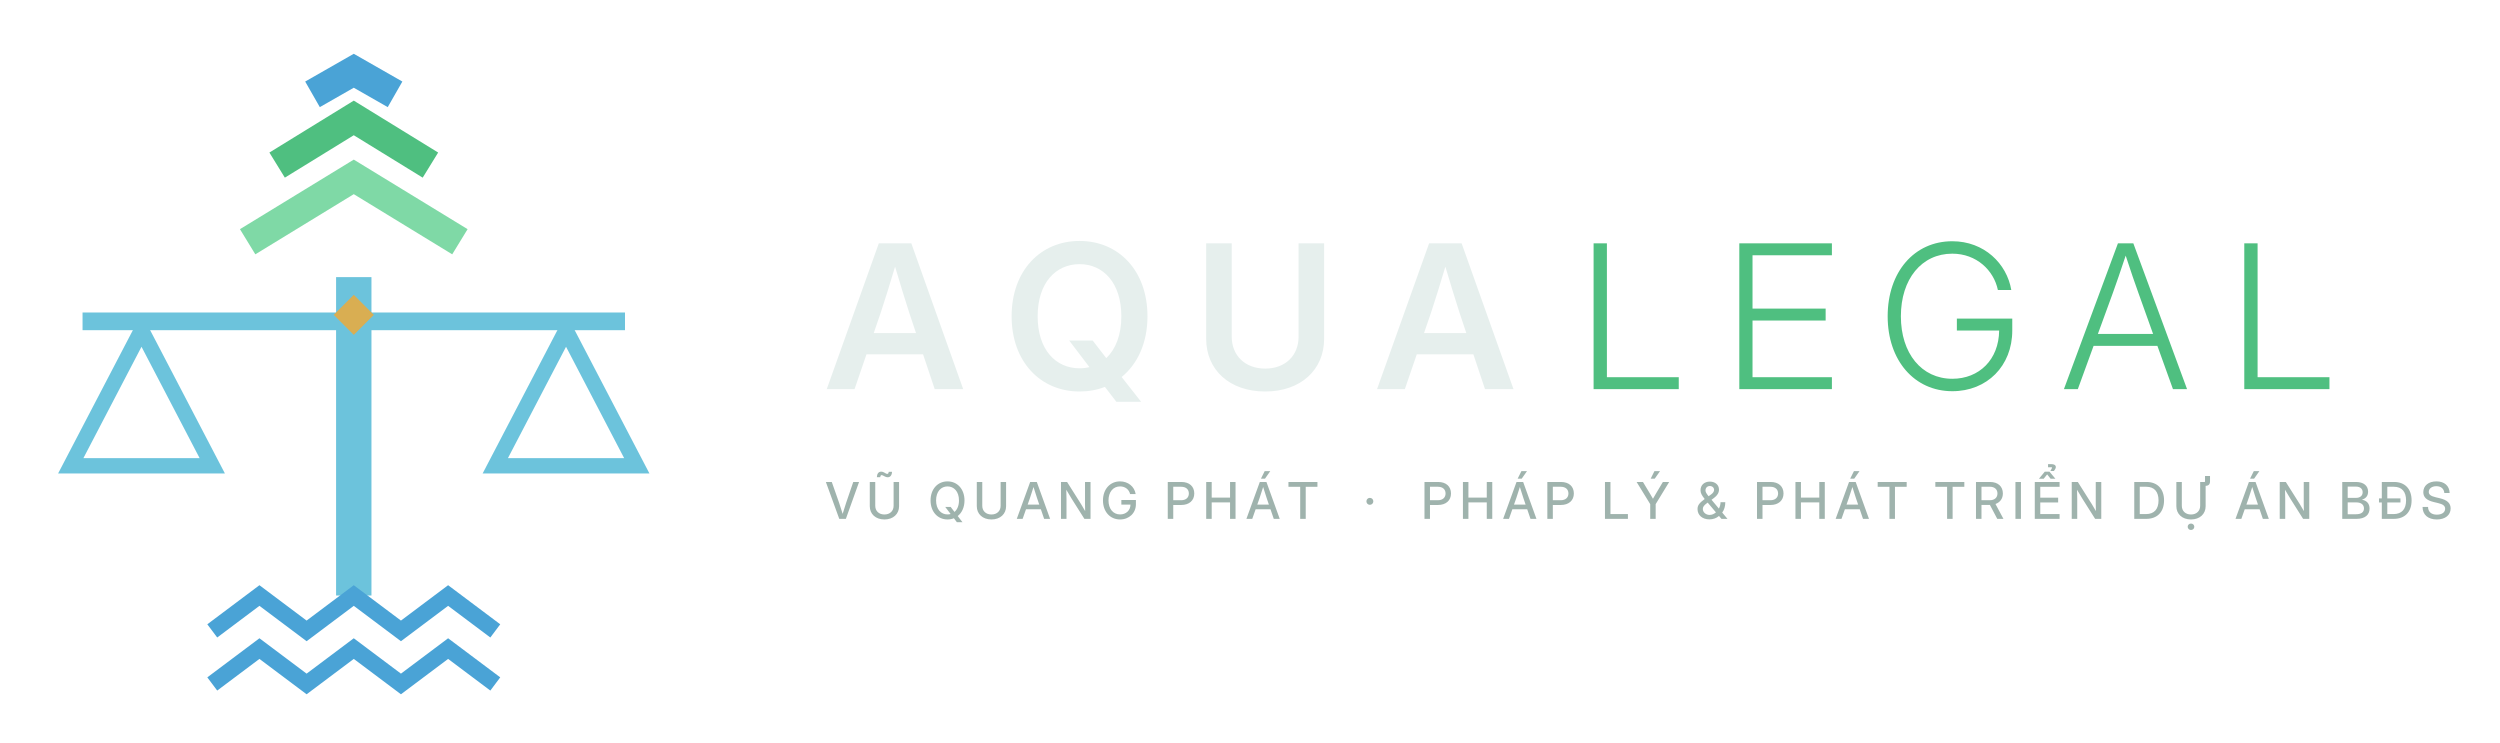
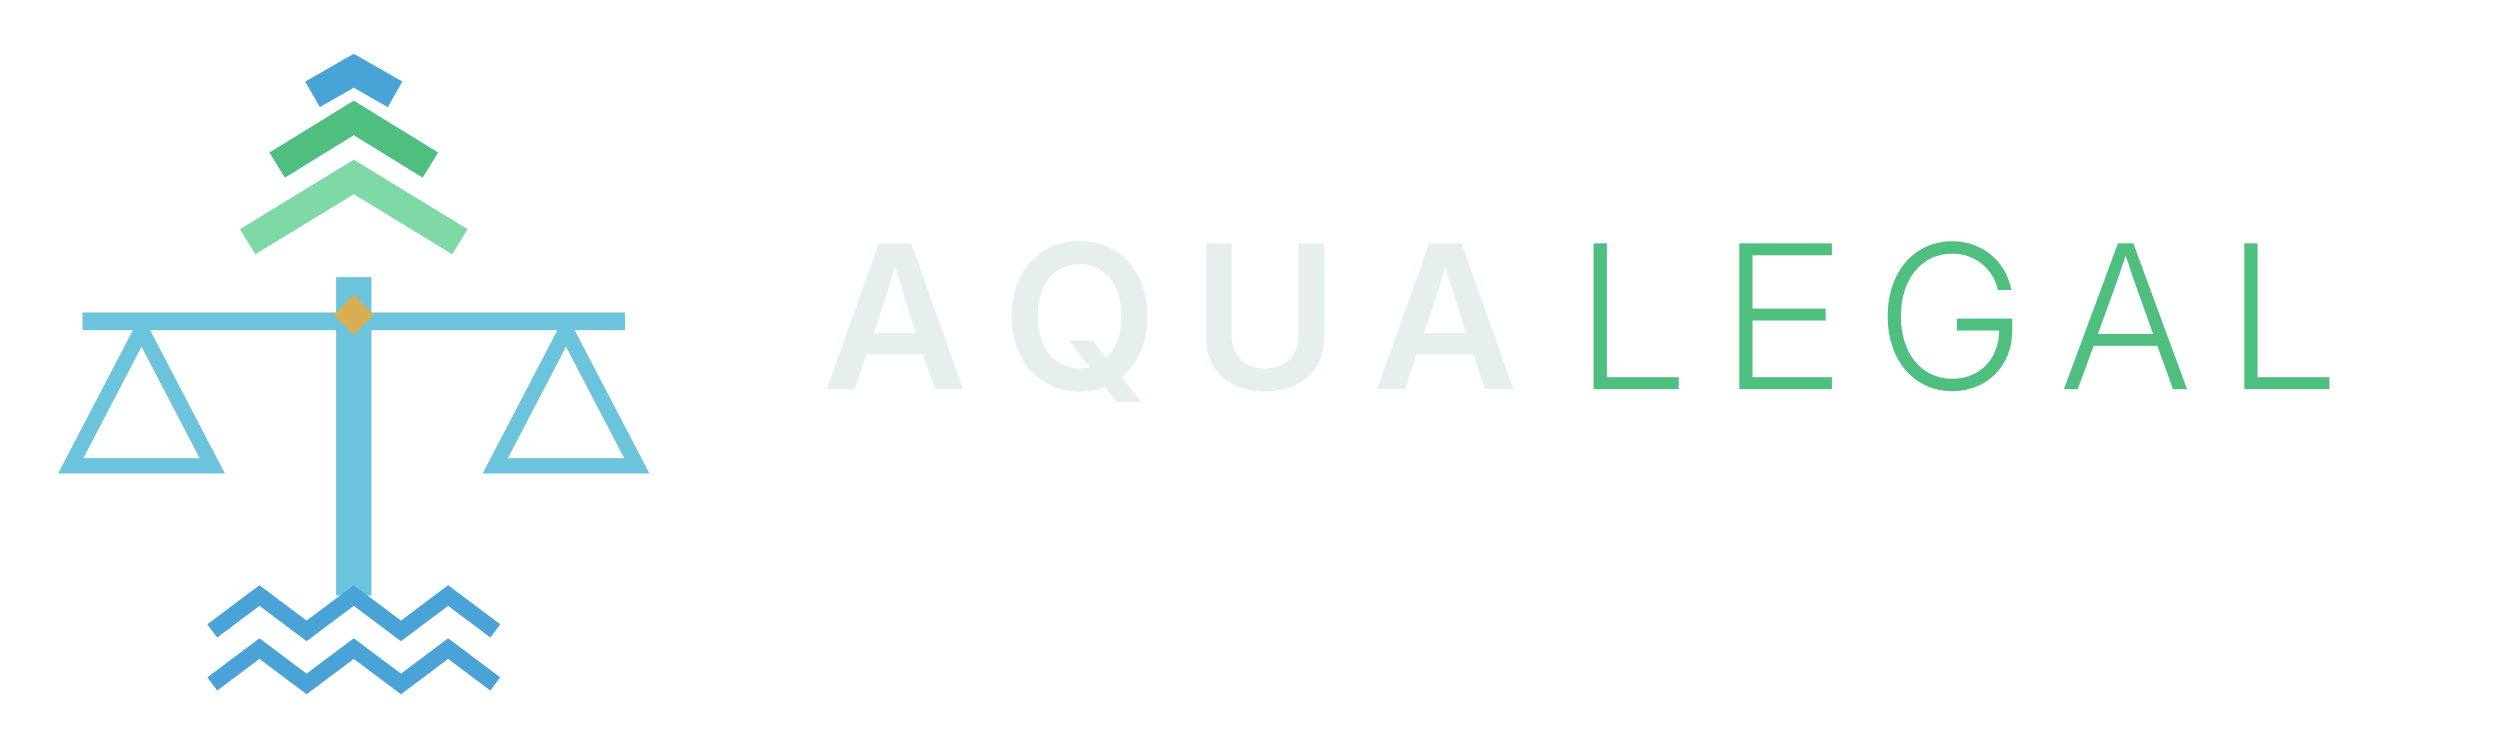
<svg xmlns="http://www.w3.org/2000/svg" viewBox="0 0 424 126" width="424" height="126">
  <g transform="translate(0 3)">
    <path d="M42 38 L60 27 L78 38" fill="none" stroke="#7fd9a6" stroke-width="5" stroke-linejoin="miter" />
    <path d="M47 25 L60 17 L73 25" fill="none" stroke="#4fbf80" stroke-width="5" stroke-linejoin="miter" />
    <path d="M53 13 L60 9 L67 13" fill="none" stroke="#4aa3d6" stroke-width="5" stroke-linejoin="miter" />
    <rect x="57" y="44" width="6" height="54" fill="#6cc3dc" />
    <rect x="14" y="50" width="92" height="3" fill="#6cc3dc" />
    <path d="M24 53L12 76H36Z" fill="none" stroke="#6cc3dc" stroke-width="2.6" stroke-linejoin="miter" />
    <path d="M96 53L84 76H108Z" fill="none" stroke="#6cc3dc" stroke-width="2.6" stroke-linejoin="miter" />
    <path d="M36 104l8-6 8 6 8-6 8 6 8-6 8 6" fill="none" stroke="#4aa3d6" stroke-width="2.8" stroke-linejoin="miter" />
    <path d="M36 113l8-6 8 6 8-6 8 6 8-6 8 6" fill="none" stroke="#4aa3d6" stroke-width="2.8" stroke-linejoin="miter" />
    <path d="M60 47l3.4 3.4L60 53.8l-3.4-3.4z" fill="#d9ae52" />
  </g>
  <g transform="translate(140 66)">
    <path d="M0.216 0.0H4.931L6.956 -5.91H16.552L18.527 0.0H23.358L14.56 -24.736H9.048ZM8.185 -9.513 9.38 -12.999C10.127 -15.273 10.874 -17.647 11.804 -20.769C12.733 -17.647 13.464 -15.273 14.194 -12.999L15.356 -9.513Z M43.091 0.398C44.635 0.398 46.079 0.133 47.391 -0.382L49.333 2.142H53.533L50.23 -2.059C52.936 -4.267 54.612 -7.853 54.612 -12.352C54.612 -20.104 49.715 -25.135 43.091 -25.135C36.467 -25.135 31.57 -20.104 31.57 -12.352C31.57 -4.648 36.467 0.398 43.091 0.398ZM41.331 -8.251 44.768 -3.735C44.237 -3.603 43.672 -3.536 43.091 -3.536C39.04 -3.536 35.986 -6.707 35.986 -12.352C35.986 -18.013 39.04 -21.2 43.091 -21.2C47.125 -21.2 50.18 -18.013 50.18 -12.352C50.18 -9.164 49.2 -6.757 47.623 -5.263L45.316 -8.251Z M74.578 0.398C80.621 0.398 84.572 -3.287 84.572 -8.55V-24.736H80.239V-8.898C80.239 -5.744 78.047 -3.486 74.578 -3.486C71.108 -3.486 68.9 -5.761 68.9 -8.898V-24.736H64.567V-8.55C64.567 -3.271 68.518 0.398 74.578 0.398Z M93.546 0.0H98.261L100.287 -5.91H109.882L111.858 0.0H116.689L107.89 -24.736H102.379ZM101.515 -9.513 102.711 -12.999C103.458 -15.273 104.205 -17.647 105.134 -20.769C106.064 -17.647 106.795 -15.273 107.525 -12.999L108.687 -9.513Z" fill="#e6efed" />
    <path transform="translate(127.7 0)" d="M2.573 0.0H17.017V-2.025H4.831V-24.736H2.573Z M27.286 0.0H42.991V-2.025H29.528V-11.638H41.929V-13.663H29.528V-22.711H42.991V-24.736H27.286Z M63.421 0.349C69.282 0.349 73.581 -3.918 73.581 -9.944V-11.97H64.185V-9.944H71.357C71.307 -4.997 67.954 -1.76 63.421 -1.76C58.192 -1.76 54.689 -6.076 54.689 -12.352C54.689 -18.677 58.208 -22.977 63.405 -22.977C67.522 -22.977 70.444 -20.154 71.141 -16.817H73.415C72.652 -21.3 68.817 -25.085 63.405 -25.085C56.963 -25.085 52.448 -19.889 52.448 -12.352C52.448 -4.881 56.963 0.349 63.421 0.349Z M82.34 0.0H84.698L87.371 -7.338H98.195L100.835 0.0H103.225L94.111 -24.736H91.504ZM88.101 -9.363 90.641 -16.319C91.255 -18.029 91.903 -19.889 92.816 -22.645C93.713 -19.889 94.36 -18.029 94.974 -16.319L97.464 -9.363Z M112.93 0.0H127.374V-2.025H115.188V-24.736H112.93Z" fill="#4fbf80" />
  </g>
-   <g transform="translate(140 88)">
-     <path d="M2.339 0.0H3.46L5.698 -6.257H4.712L3.506 -2.729C3.355 -2.276 3.166 -1.671 2.914 -0.848C2.654 -1.671 2.461 -2.276 2.31 -2.729L1.071 -6.257H0.067Z M9.997 0.101C11.5 0.101 12.483 -0.836 12.483 -2.142V-6.257H11.555V-2.217C11.555 -1.361 10.963 -0.743 9.997 -0.743C9.036 -0.743 8.443 -1.361 8.443 -2.217V-6.257H7.515V-2.142C7.515 -0.836 8.494 0.101 9.997 0.101ZM10.56 -7.055C10.997 -7.055 11.27 -7.412 11.286 -7.987H10.728C10.703 -7.743 10.635 -7.63 10.48 -7.63C10.199 -7.63 9.913 -8.008 9.451 -8.008C8.985 -8.008 8.733 -7.63 8.716 -7.067H9.292C9.3 -7.252 9.371 -7.424 9.527 -7.424C9.754 -7.424 10.115 -7.055 10.56 -7.055Z  M20.699 0.101C21.089 0.101 21.45 0.029 21.782 -0.105L22.286 0.567H23.235L22.429 -0.479C23.143 -1.041 23.579 -1.974 23.579 -3.124C23.579 -5.047 22.366 -6.358 20.699 -6.358C19.032 -6.358 17.822 -5.047 17.822 -3.124C17.822 -1.214 19.032 0.101 20.699 0.101ZM20.316 -2.02 21.228 -0.823C21.06 -0.773 20.883 -0.752 20.699 -0.752C19.619 -0.752 18.759 -1.6 18.759 -3.124C18.759 -4.657 19.619 -5.505 20.699 -5.505C21.778 -5.505 22.643 -4.657 22.643 -3.124C22.643 -2.234 22.345 -1.571 21.883 -1.176L21.236 -2.02Z M28.147 0.101C29.65 0.101 30.633 -0.836 30.633 -2.142V-6.257H29.705V-2.217C29.705 -1.361 29.113 -0.743 28.147 -0.743C27.185 -0.743 26.593 -1.361 26.593 -2.217V-6.257H25.665V-2.142C25.665 -0.836 26.644 0.101 28.147 0.101Z M32.446 0.0H33.437L34.008 -1.625H36.532L37.086 0.0H38.098L35.843 -6.257H34.717ZM34.289 -2.419 34.68 -3.527C34.852 -4.044 35.032 -4.594 35.284 -5.404C35.532 -4.594 35.708 -4.044 35.881 -3.527L36.259 -2.419Z M39.944 0.0H40.877V-3.385C40.877 -3.662 40.872 -4.203 40.843 -4.938C41.259 -4.224 41.599 -3.658 41.775 -3.38L43.913 0.0H44.954V-6.257H44.018V-2.532C44.018 -2.305 44.026 -1.772 44.043 -1.319C43.791 -1.764 43.514 -2.238 43.367 -2.473L40.977 -6.257H39.944Z M49.962 0.101C51.499 0.101 52.65 -0.987 52.65 -2.478V-3.196H50.181V-2.419H51.73C51.722 -1.424 50.958 -0.752 49.975 -0.752C48.787 -0.752 48.001 -1.705 48.001 -3.124C48.001 -4.552 48.782 -5.505 49.971 -5.505C50.832 -5.505 51.487 -4.98 51.663 -4.208H52.608C52.411 -5.48 51.319 -6.358 49.958 -6.358C48.283 -6.358 47.065 -5.052 47.065 -3.124C47.065 -1.226 48.266 0.101 49.962 0.101Z  M58.052 0.0H58.984V-2.356H60.341C61.68 -2.356 62.549 -3.107 62.549 -4.308C62.549 -5.505 61.71 -6.257 60.37 -6.257H58.052ZM58.984 -3.162V-5.446H60.324C61.13 -5.446 61.63 -5.014 61.63 -4.308C61.63 -3.603 61.13 -3.162 60.324 -3.162Z M64.572 0.0H65.504V-2.792H68.616V0.0H69.548V-6.257H68.616V-3.607H65.504V-6.257H64.572Z M71.391 0.0H72.382L72.953 -1.625H75.476L76.031 0.0H77.043L74.788 -6.257H73.662ZM73.234 -2.419 73.625 -3.527C73.797 -4.044 73.977 -4.594 74.229 -5.404C74.477 -4.594 74.653 -4.044 74.826 -3.527L75.203 -2.419ZM73.856 -6.82H74.544L75.434 -8.092H74.49Z M78.52 -5.438H80.514V0.0H81.451V-5.438H83.437V-6.257H78.52Z   M92.327 -2.385C92.659 -2.385 92.915 -2.646 92.915 -2.973C92.915 -3.301 92.659 -3.561 92.327 -3.561C92 -3.561 91.744 -3.301 91.744 -2.973C91.744 -2.646 92 -2.385 92.327 -2.385Z   M101.592 0.0H102.524V-2.356H103.88C105.22 -2.356 106.089 -3.107 106.089 -4.308C106.089 -5.505 105.249 -6.257 103.91 -6.257H101.592ZM102.524 -3.162V-5.446H103.863C104.67 -5.446 105.169 -5.014 105.169 -4.308C105.169 -3.603 104.67 -3.162 103.863 -3.162Z M108.112 0.0H109.044V-2.792H112.156V0.0H113.088V-6.257H112.156V-3.607H109.044V-6.257H108.112Z M114.93 0.0H115.921L116.492 -1.625H119.016L119.57 0.0H120.582L118.327 -6.257H117.202ZM116.774 -2.419 117.164 -3.527C117.336 -4.044 117.517 -4.594 117.769 -5.404C118.017 -4.594 118.193 -4.044 118.365 -3.527L118.743 -2.419ZM117.395 -6.82H118.084L118.974 -8.092H118.029Z M122.429 0.0H123.361V-2.356H124.717C126.057 -2.356 126.926 -3.107 126.926 -4.308C126.926 -5.505 126.086 -6.257 124.747 -6.257H122.429ZM123.361 -3.162V-5.446H124.701C125.507 -5.446 126.006 -5.014 126.006 -4.308C126.006 -3.603 125.507 -3.162 124.701 -3.162Z  M132.202 0.0H136.095V-0.819H133.134V-6.257H132.202Z M139.877 0.0H140.801V-2.499L143.094 -6.257H142.023L140.847 -4.283C140.671 -3.989 140.507 -3.7 140.343 -3.41C140.179 -3.7 140.012 -3.989 139.835 -4.283L138.647 -6.257H137.568L139.877 -2.499ZM139.957 -6.82H140.646L141.536 -8.092H140.591Z  M149.924 0.088C150.532 0.088 151.141 -0.13 151.54 -0.496L151.96 0.0H152.981L152.086 -1.071C152.439 -1.541 152.611 -2.15 152.611 -2.83H151.801C151.801 -2.44 151.696 -2.066 151.523 -1.743L150.276 -3.238L150.709 -3.561C151.263 -3.968 151.54 -4.434 151.54 -4.963C151.54 -5.753 150.915 -6.32 149.991 -6.32C149.046 -6.32 148.408 -5.724 148.408 -4.854C148.408 -4.384 148.601 -4.019 149.117 -3.368C148.202 -2.692 147.9 -2.293 147.9 -1.663C147.9 -0.634 148.71 0.088 149.924 0.088ZM151.024 -1.104C150.713 -0.831 150.339 -0.668 149.953 -0.668C149.31 -0.668 148.798 -1.13 148.798 -1.675C148.798 -2.024 149 -2.297 149.449 -2.629L149.621 -2.759ZM149.777 -3.838C149.394 -4.313 149.252 -4.548 149.252 -4.837C149.252 -5.278 149.575 -5.572 149.991 -5.572C150.411 -5.572 150.709 -5.278 150.709 -4.921C150.709 -4.67 150.558 -4.401 150.234 -4.166Z  M157.988 0.0H158.92V-2.356H160.276C161.616 -2.356 162.485 -3.107 162.485 -4.308C162.485 -5.505 161.645 -6.257 160.306 -6.257H157.988ZM158.92 -3.162V-5.446H160.26C161.066 -5.446 161.566 -5.014 161.566 -4.308C161.566 -3.603 161.066 -3.162 160.26 -3.162Z M164.508 0.0H165.44V-2.792H168.552V0.0H169.484V-6.257H168.552V-3.607H165.44V-6.257H164.508Z M171.326 0.0H172.317L172.889 -1.625H175.412L175.967 0.0H176.979L174.724 -6.257H173.598ZM173.17 -2.419 173.56 -3.527C173.733 -4.044 173.913 -4.594 174.165 -5.404C174.413 -4.594 174.589 -4.044 174.761 -3.527L175.139 -2.419ZM173.791 -6.82H174.48L175.37 -8.092H174.425Z M178.456 -5.438H180.45V0.0H181.387V-5.438H183.373V-6.257H178.456Z  M188.233 -5.438H190.228V0.0H191.164V-5.438H193.15V-6.257H188.233Z M195.127 0.0H196.059V-2.368H197.445C197.458 -2.368 197.474 -2.368 197.487 -2.368L198.734 0.0H199.784L198.432 -2.524C199.213 -2.805 199.687 -3.435 199.687 -4.308C199.687 -5.505 198.848 -6.257 197.508 -6.257H195.127ZM196.059 -3.162V-5.451H197.466C198.272 -5.451 198.768 -5.014 198.768 -4.308C198.768 -3.603 198.277 -3.162 197.47 -3.162Z M202.752 -6.257H201.819V0.0H202.752Z M205.098 0.0H209.306V-0.819H206.03V-2.784H209.062V-3.595H206.03V-5.438H209.306V-6.257H205.098ZM206.61 -6.811 207.198 -7.542 207.781 -6.811H208.587V-6.815L207.592 -8.004H206.794L205.812 -6.815V-6.811ZM208.34 -8.113 208.524 -8.386C208.844 -8.856 208.638 -9.28 207.928 -9.28H207.349V-8.747H207.92C208.029 -8.747 208.054 -8.697 208.004 -8.6L207.743 -8.113Z M211.366 0.0H212.298V-3.385C212.298 -3.662 212.294 -4.203 212.265 -4.938C212.681 -4.224 213.021 -3.658 213.197 -3.38L215.334 0.0H216.376V-6.257H215.439V-2.532C215.439 -2.305 215.448 -1.772 215.465 -1.319C215.213 -1.764 214.936 -2.238 214.789 -2.473L212.399 -6.257H211.366Z  M223.995 0.0C225.906 0.0 227.023 -1.193 227.023 -3.137C227.023 -5.073 225.902 -6.257 224.058 -6.257H221.971V0.0ZM222.903 -0.81V-5.446H223.999C225.393 -5.446 226.086 -4.586 226.086 -3.137C226.086 -1.68 225.393 -0.81 223.936 -0.81Z M231.59 0.101C233.094 0.101 234.076 -0.836 234.076 -2.142V-5.602C234.551 -5.61 234.819 -5.85 234.819 -6.345V-7.265H233.971V-6.345C233.971 -6.29 233.938 -6.257 233.883 -6.257H233.148V-2.217C233.148 -1.361 232.556 -0.743 231.59 -0.743C230.629 -0.743 230.037 -1.361 230.037 -2.217V-6.257H229.109V-2.142C229.109 -0.836 230.087 0.101 231.59 0.101ZM231.59 1.885C231.905 1.885 232.153 1.646 232.153 1.34C232.153 1.033 231.905 0.794 231.59 0.794C231.275 0.794 231.032 1.033 231.032 1.34C231.032 1.646 231.275 1.885 231.59 1.885Z  M239.142 0.0H240.133L240.704 -1.625H243.228L243.782 0.0H244.794L242.539 -6.257H241.414ZM240.986 -2.419 241.376 -3.527C241.548 -4.044 241.729 -4.594 241.981 -5.404C242.229 -4.594 242.405 -4.044 242.577 -3.527L242.955 -2.419ZM241.607 -6.82H242.296L243.186 -8.092H242.241Z M246.641 0.0H247.573V-3.385C247.573 -3.662 247.569 -4.203 247.54 -4.938C247.955 -4.224 248.295 -3.658 248.472 -3.38L250.609 0.0H251.651V-6.257H250.714V-2.532C250.714 -2.305 250.723 -1.772 250.739 -1.319C250.487 -1.764 250.21 -2.238 250.063 -2.473L247.674 -6.257H246.641Z  M257.246 0.0H259.656C261.134 0.0 261.878 -0.697 261.878 -1.759C261.878 -2.65 261.306 -3.141 260.58 -3.242V-3.25C261.235 -3.452 261.63 -3.893 261.63 -4.611C261.63 -5.614 260.874 -6.257 259.585 -6.257H257.246ZM258.17 -0.785V-2.792H259.631C260.458 -2.792 260.929 -2.398 260.929 -1.764C260.929 -1.125 260.446 -0.785 259.597 -0.785ZM258.17 -3.561V-5.472H259.572C260.282 -5.472 260.706 -5.102 260.706 -4.514C260.706 -3.926 260.282 -3.561 259.572 -3.561Z M265.979 0.0C267.89 0.0 269.007 -1.193 269.007 -3.137C269.007 -5.073 267.885 -6.257 266.042 -6.257H263.955V-3.473H263.476V-2.784H263.955V0.0ZM264.887 -0.81V-2.784H267.117V-3.473H264.887V-5.446H265.983C267.377 -5.446 268.07 -4.586 268.07 -3.137C268.07 -1.68 267.377 -0.81 265.92 -0.81Z M273.289 0.101C274.708 0.101 275.628 -0.638 275.628 -1.764C275.628 -2.658 275.048 -3.2 273.793 -3.498L273.117 -3.658C272.256 -3.863 271.92 -4.124 271.92 -4.577C271.92 -5.144 272.453 -5.543 273.209 -5.543C273.998 -5.543 274.511 -5.102 274.557 -4.384H275.46C275.422 -5.606 274.569 -6.358 273.221 -6.358C271.878 -6.358 270.992 -5.631 270.992 -4.531C270.992 -3.666 271.546 -3.141 272.81 -2.843L273.494 -2.679C274.364 -2.473 274.695 -2.196 274.695 -1.713C274.695 -1.104 274.137 -0.714 273.289 -0.714C272.352 -0.714 271.802 -1.201 271.798 -2.028H270.866C270.866 -0.705 271.79 0.101 273.289 0.101Z" fill="#9fb3ad" />
-   </g>
</svg>
